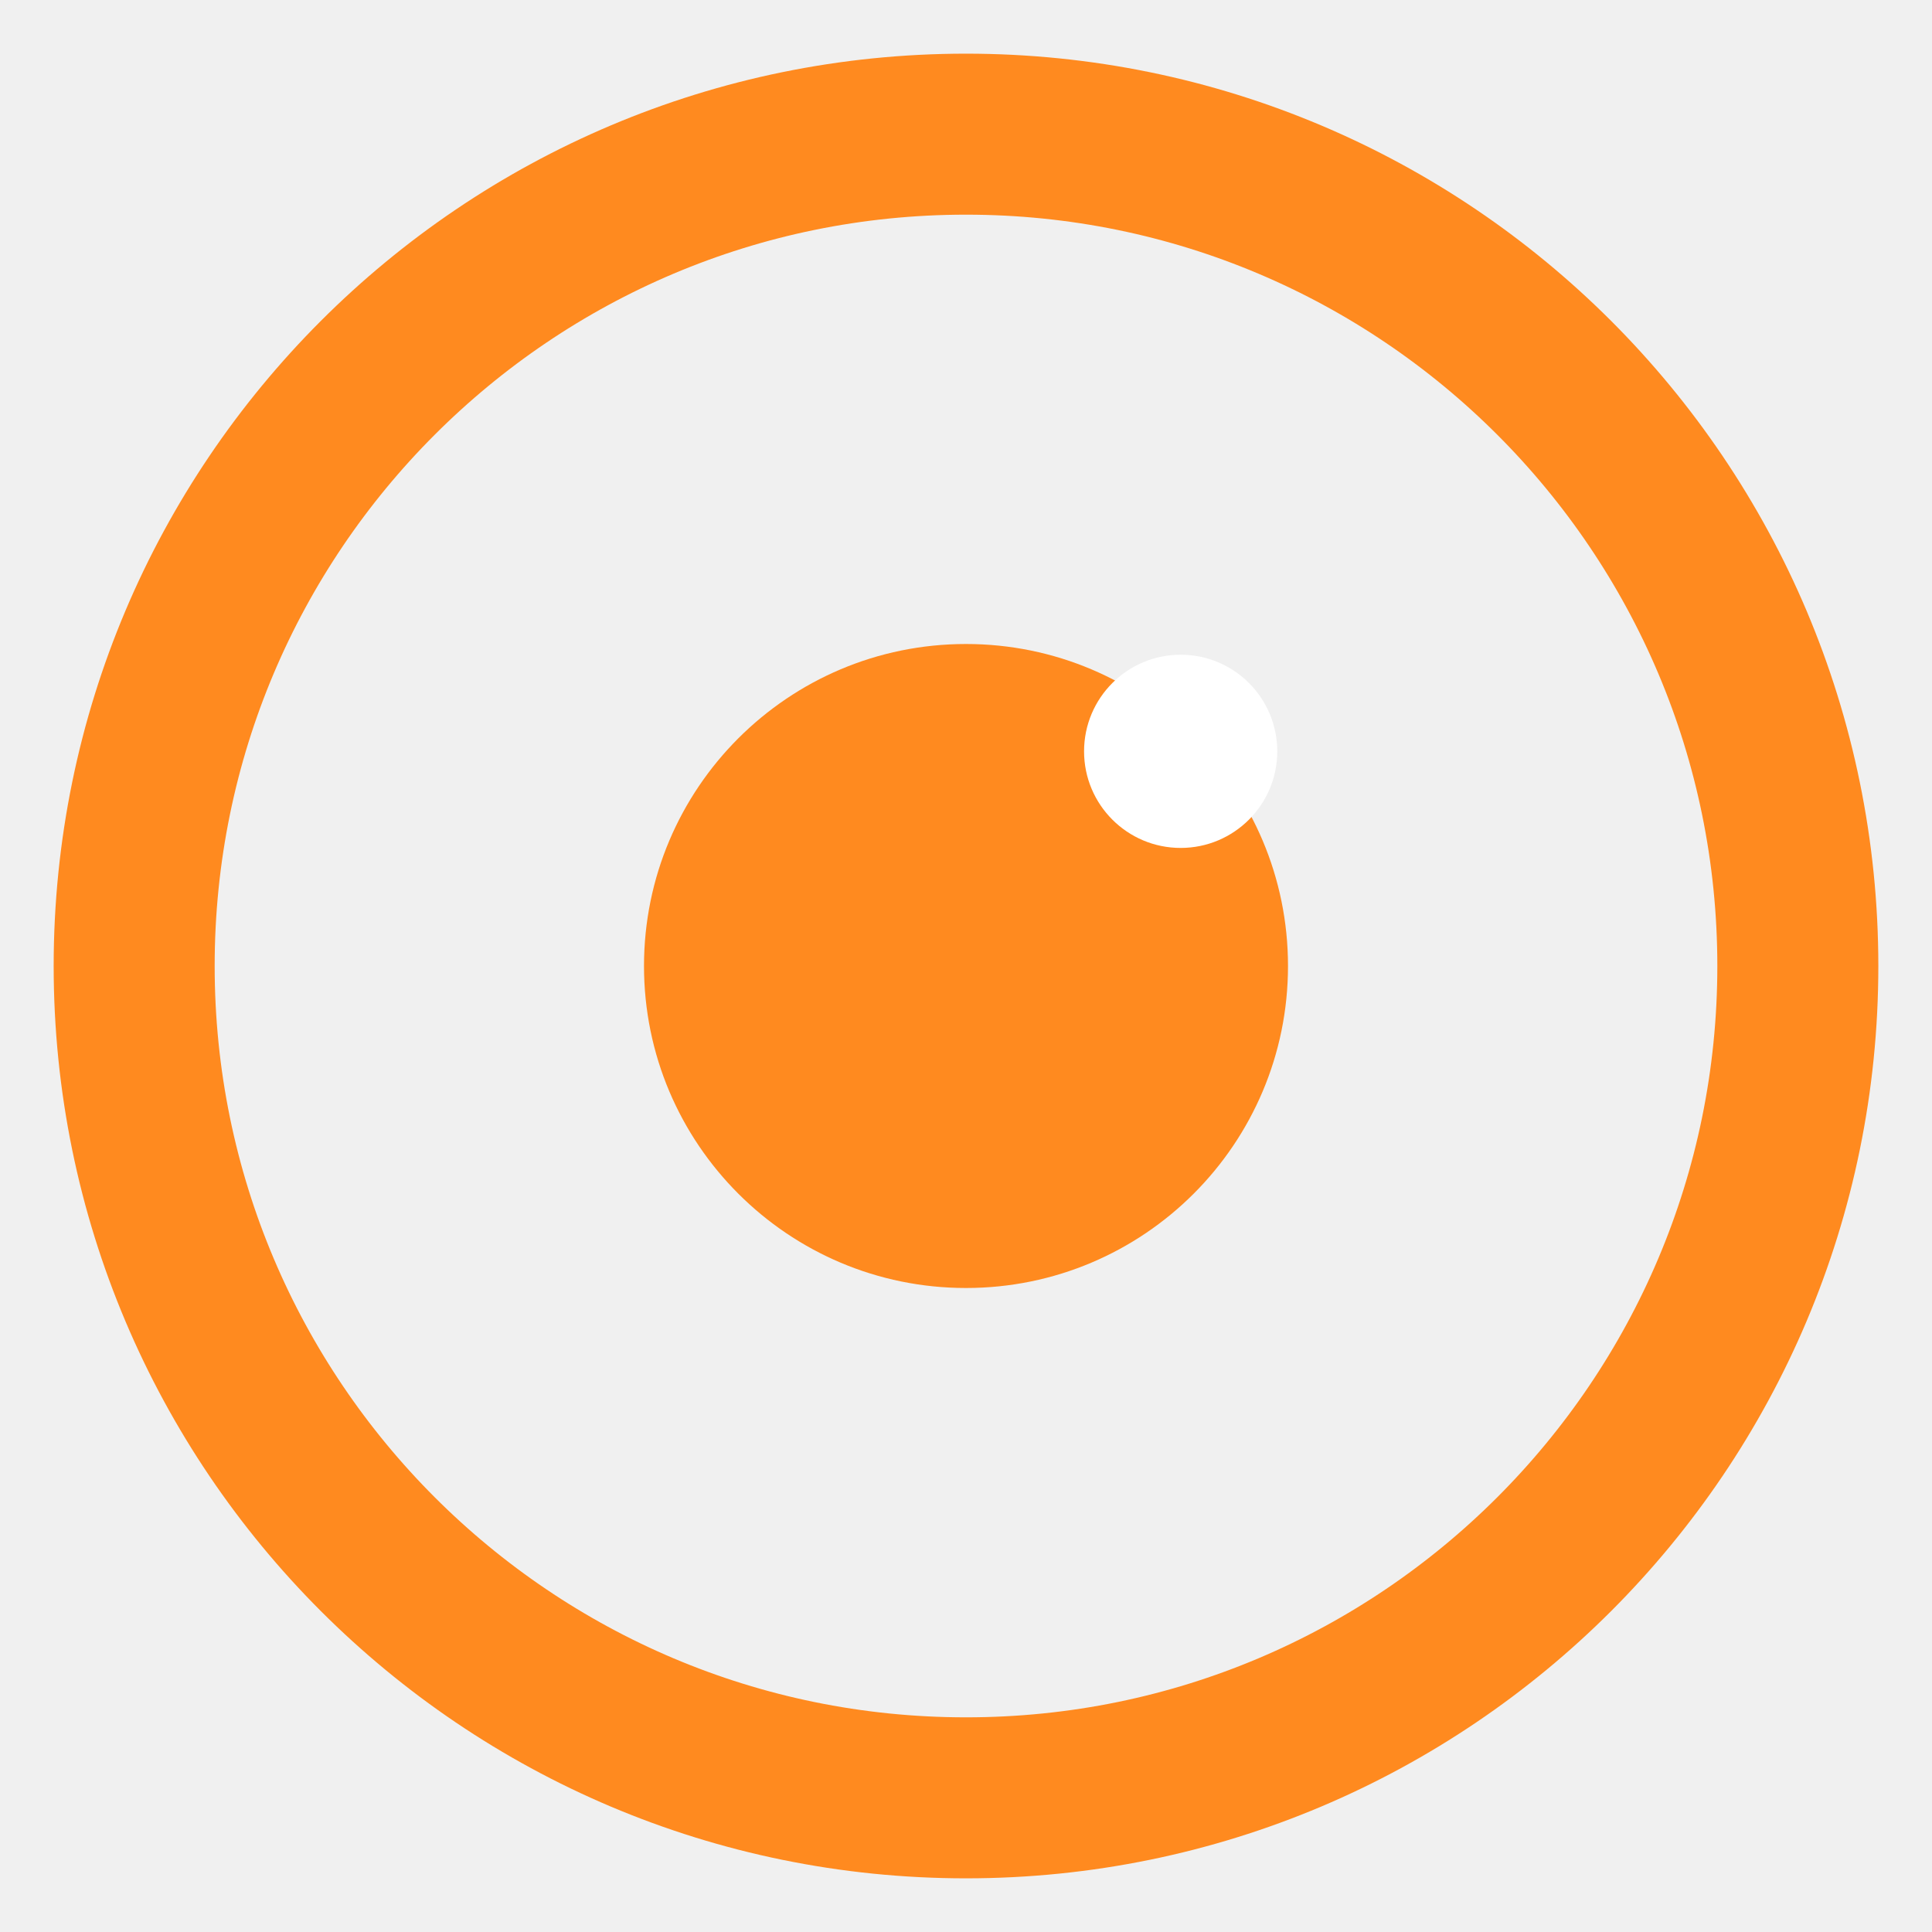
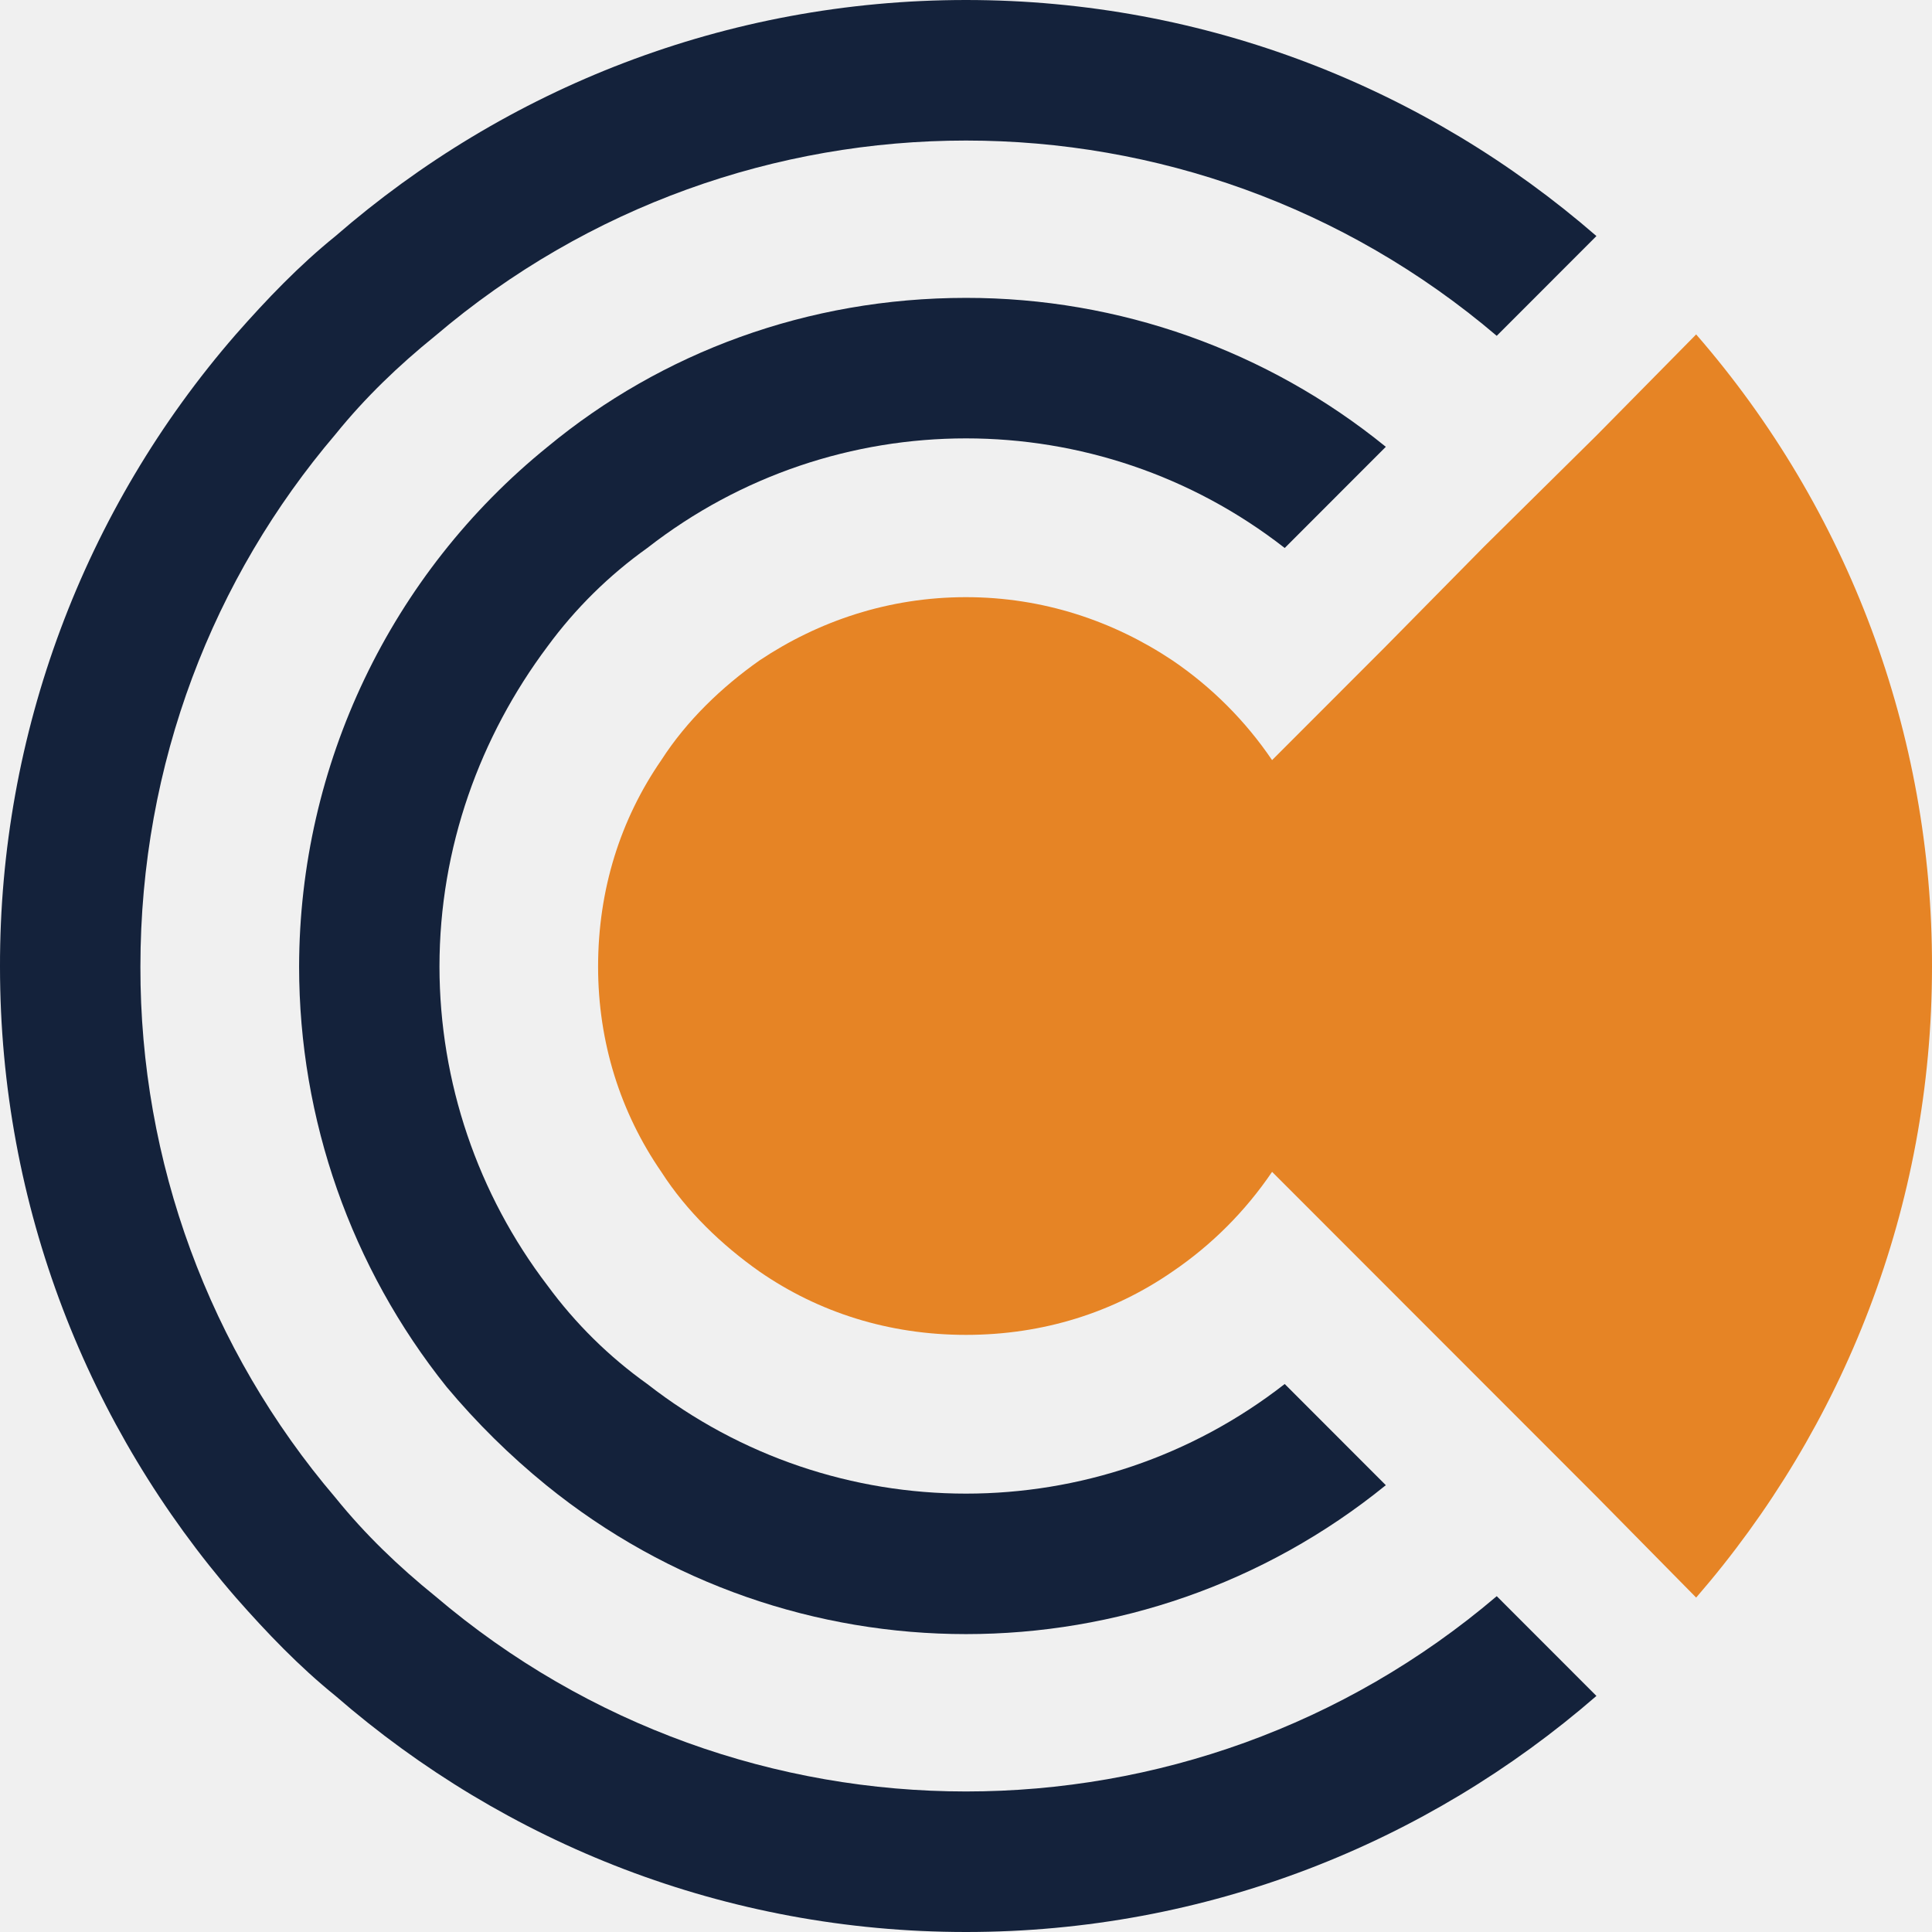
- <svg xmlns="http://www.w3.org/2000/svg" viewBox="0 0 36 36">
-   <circle cx="18" cy="18" r="15.5" fill="none" stroke="#FF8A1F" stroke-width="3" />
-   <circle cx="18" cy="18" r="6" fill="#FF8A1F" />
-   <circle cx="22" cy="14" r="1.8" fill="#ffffff" />
+ <svg xmlns="http://www.w3.org/2000/svg" viewBox="0 0 1024 1024" role="img" aria-label="Sentry">
+   <path fill="#14223b" d="M793.3,846l52.84,52.88C756.1,977.08,639.26,1024,512,1024S267.9,977.08,177.86,898.89c-19.35-15.64-36.46-33.52-52.84-52.14C46.88,756.64,0,639.72,0,512.37A509.16,509.16,0,0,1,125,177.25c16.38-18.62,33.49-36.5,52.84-52.14C267.9,46.92,384.74,0,512,0S756.1,46.92,846.14,125.11L793.3,178a434,434,0,0,0-562.6,0c-19.35,15.64-37.21,32.77-52.84,52.13-64.74,76-103.44,174.27-103.44,282.25A432.3,432.3,0,0,0,177.86,793.88c15.63,19.36,33.49,36.49,52.84,52.13a434,434,0,0,0,562.6,0Z" />
+   <path fill="#e68425" d="M1024,512.37c0,127.35-46.88,244.27-125,334.38l-52.84-53.61L787.35,734.3l-53.58-53.62L674.23,621.1A198.37,198.37,0,0,1,621.39,674c-31.25,21.6-68.46,33.51-109.39,33.51S433.86,695.58,402.61,674c-20.1-14.15-38.7-32-52.1-52.88C328.93,589.82,317,552.59,317,512.37c0-41,11.91-78.19,33.49-109.47,13.4-20.85,32-38.73,52.1-52.88,31.25-20.85,68.46-33.51,109.39-33.51S590.14,329.17,621.39,350a198.37,198.37,0,0,1,52.84,52.88l59.54-59.58L786.6,289.7l59.54-58.84L899,177.25A509.16,509.16,0,0,1,1024,512.37Z" />
+   <path fill="#14223b" d="M680.93,733.55l53.58,53.63a353.07,353.07,0,0,1-445,0,388.25,388.25,0,0,1-52.84-52.13,356.68,356.68,0,0,1-78.14-222.68A355.18,355.18,0,0,1,290.23,236.82c60.28-49.89,137.68-78.94,221.77-78.94a352.36,352.36,0,0,1,222.51,78.94l-53.58,53.63a274.64,274.64,0,0,0-337.86,0,234.06,234.06,0,0,0-52.84,52.12c-35.72,47.67-57.3,106.5-57.3,169.8a279,279,0,0,0,57.3,169.06,234.06,234.06,0,0,0,52.84,52.12,274.64,274.64,0,0,0,337.86,0Z" />
</svg>
